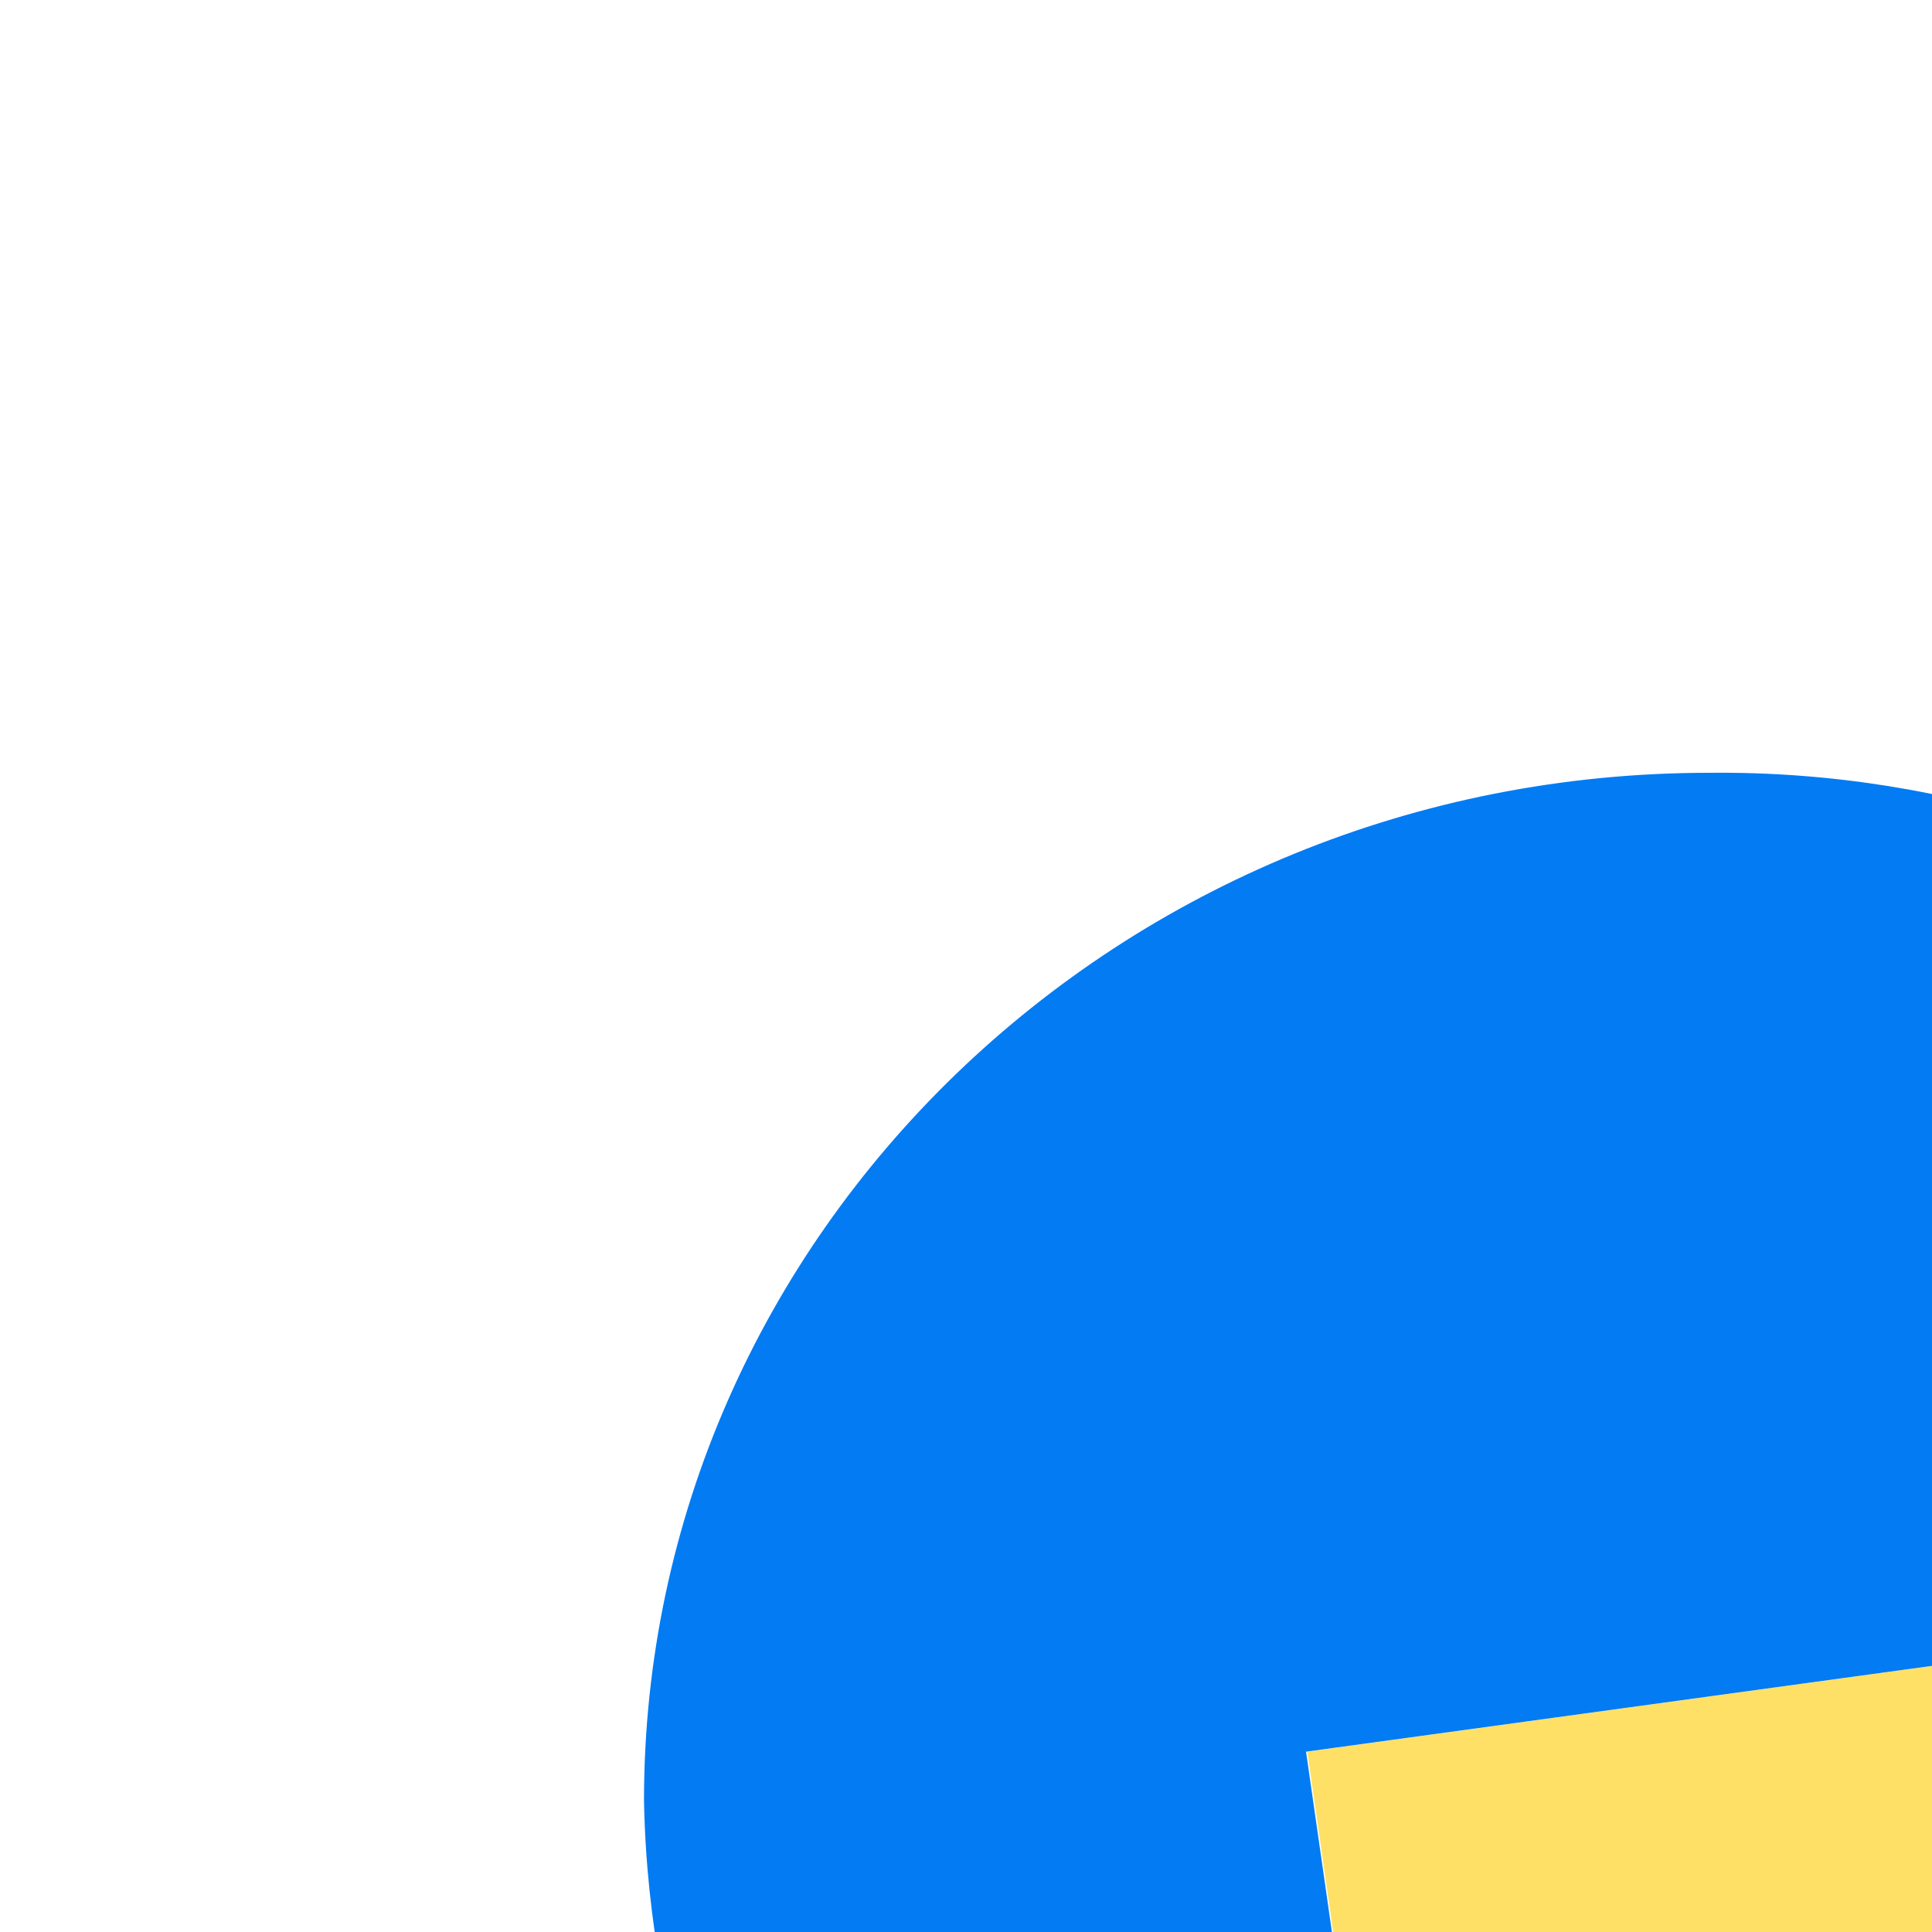
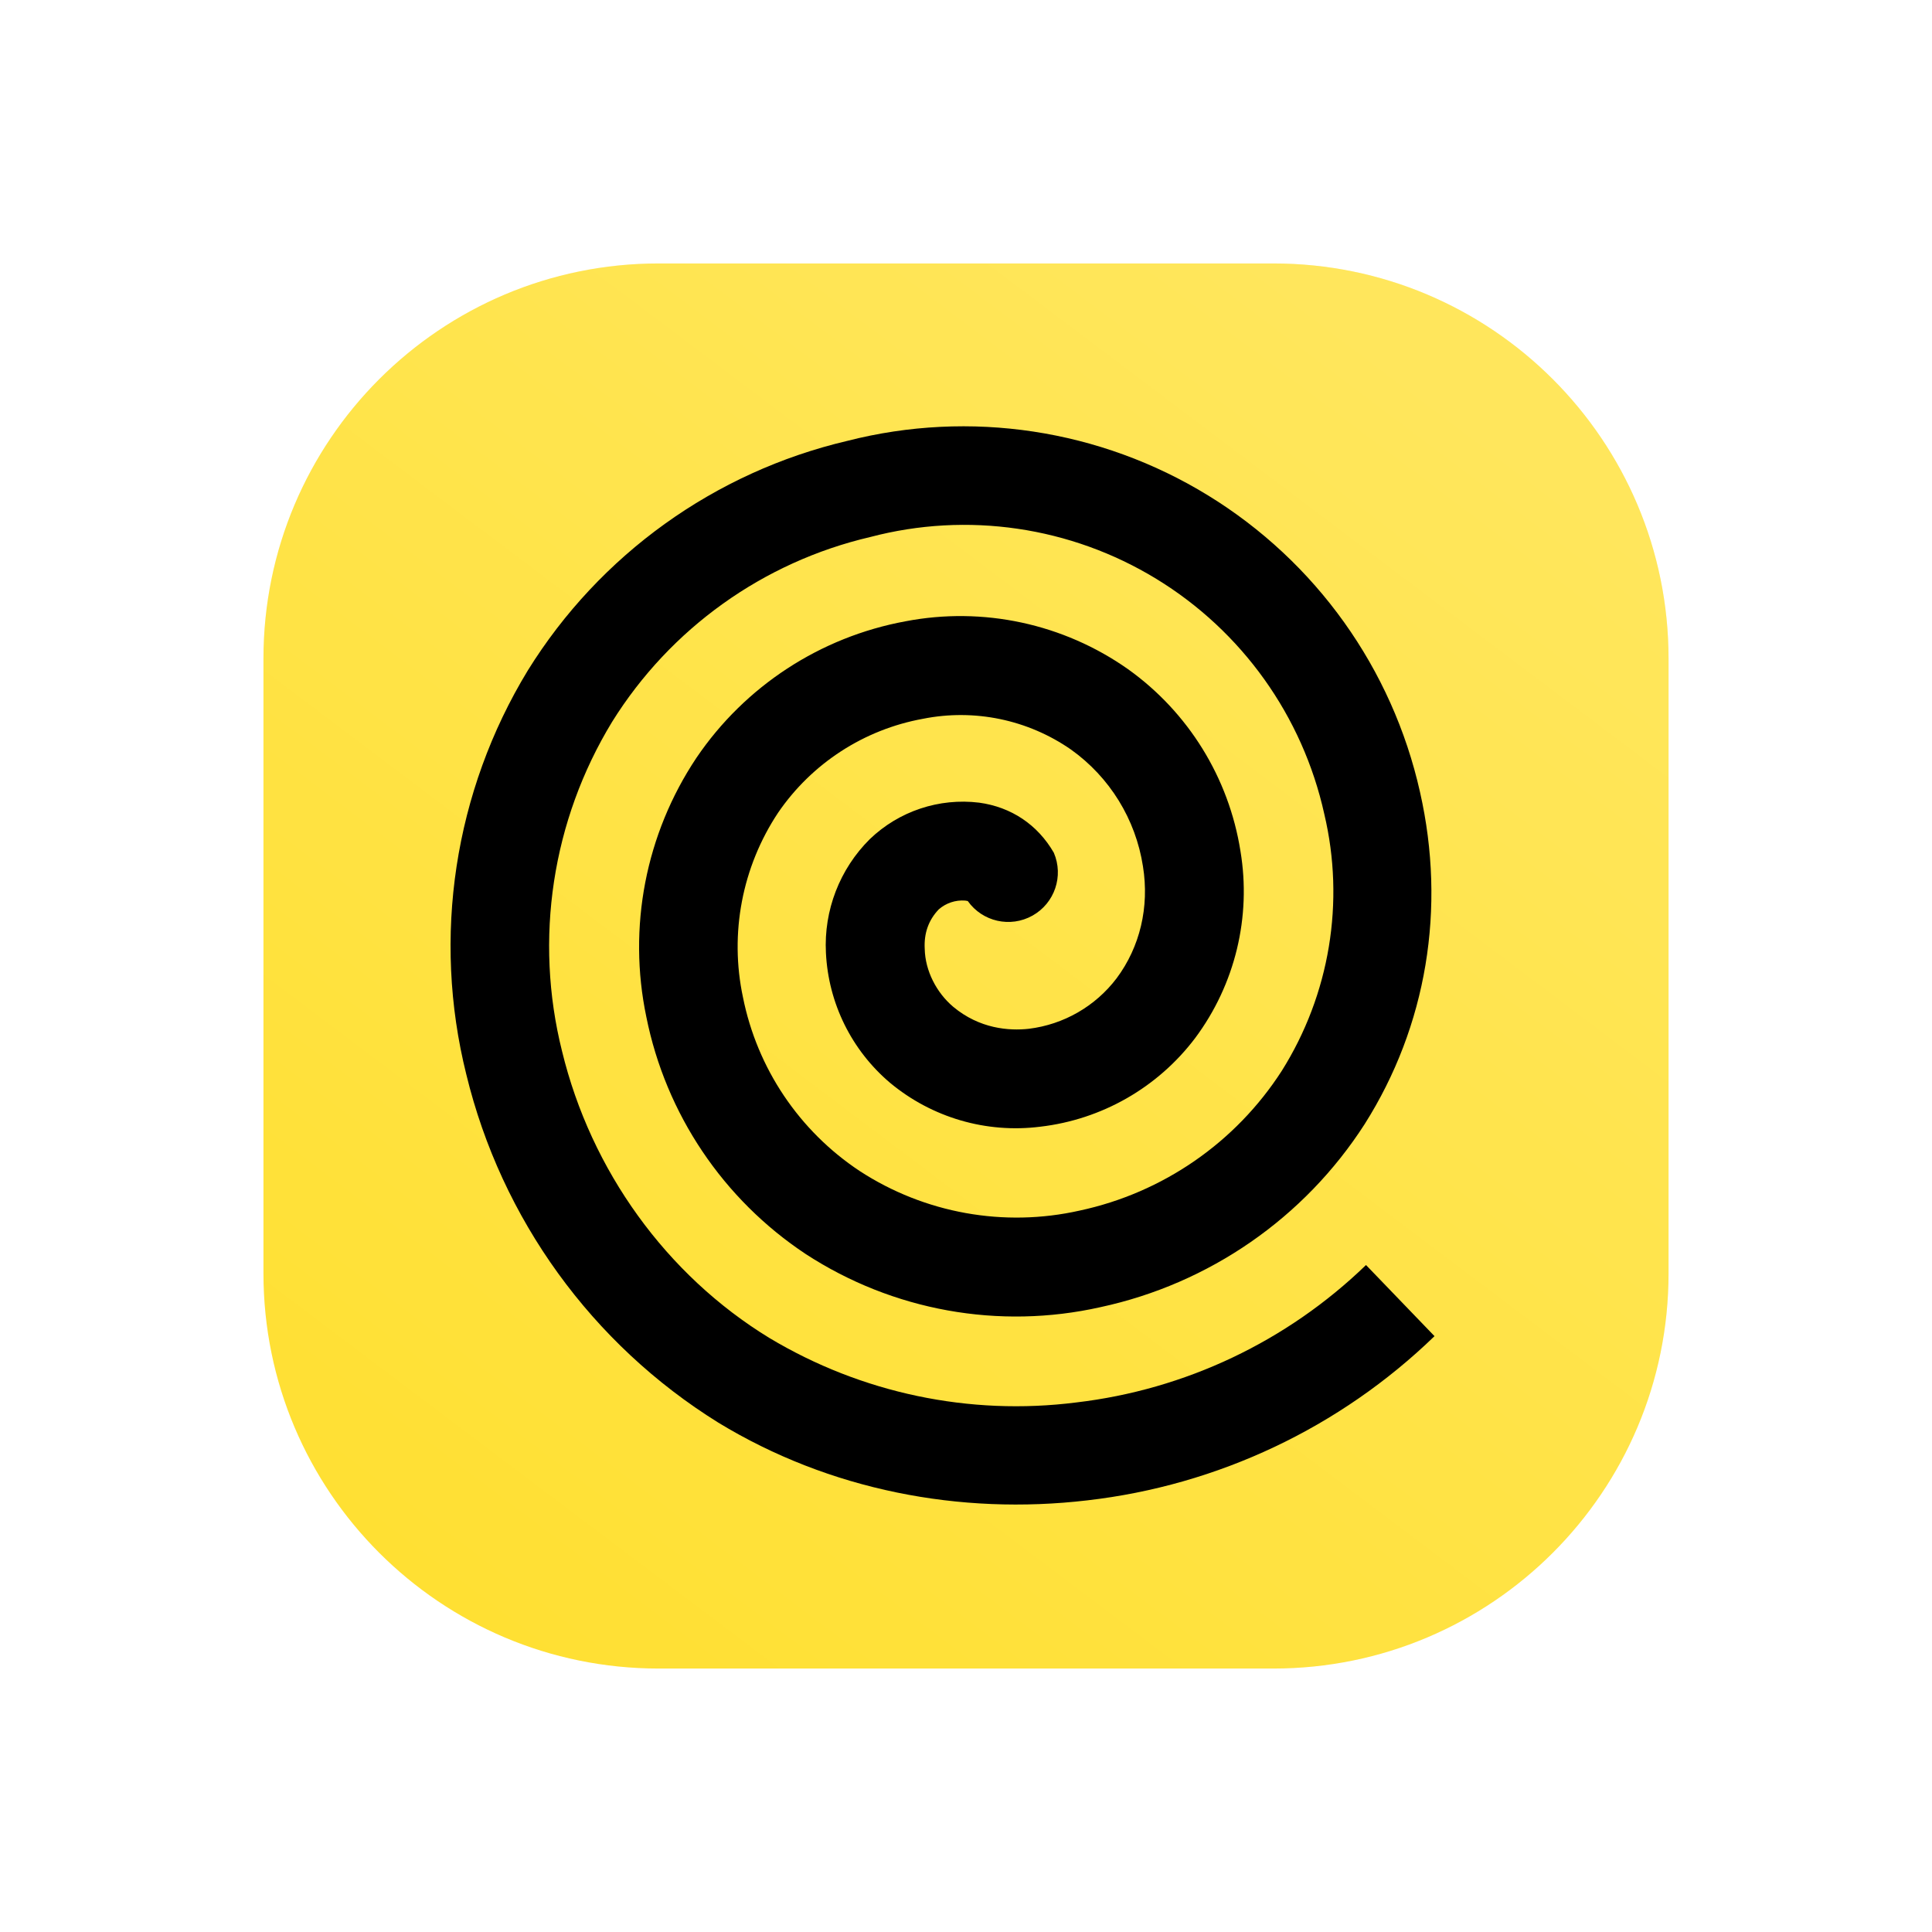
- <svg xmlns="http://www.w3.org/2000/svg" width="15px" height="15px" fill="none">
-   <path fill-rule="evenodd" clip-rule="evenodd" d="M21.79 12l8.53-1.17 1.56 10.87c-.67.18-1.38.27-2.11.27a8.11 8.11 0 0 1-8.24-7.99c0-.68.1-1.34.26-1.98z" fill="#FFE066" />
-   <path fill-rule="evenodd" clip-rule="evenodd" d="M29.77 21.97A8.11 8.11 0 0 0 38 13.98 8.11 8.11 0 0 0 29.77 6a8.2 8.2 0 0 0-7.98 6l8.53-1.17 1.56 10.87c-.67.18-1.38.27-2.11.27z" fill="#027BF3" />
-   <path fill-rule="evenodd" clip-rule="evenodd" d="M13.27 21.97a8.13 8.13 0 0 0 8.26-7.99c0-.66-.08-1.3-.24-1.91L10.15 13.6l1.17 8.15a8.9 8.9 0 0 0 1.95.22z" fill="#FFE066" />
-   <path fill-rule="evenodd" clip-rule="evenodd" d="M21.3 12.07L10.14 13.6l1.17 8.15A8.13 8.13 0 0 1 5 13.98C5 9.58 8.7 6 13.27 6a8.22 8.22 0 0 1 8.02 6.07z" fill="#027BF3" />
-   <path fill-rule="evenodd" clip-rule="evenodd" d="M21.31 31.83l-8.37 1.15-1.56-10.8c.6-.14 1.24-.21 1.89-.21a8.14 8.14 0 0 1 8.26 8.01 7.8 7.8 0 0 1-.22 1.85z" fill="#FFE066" />
-   <path fill-rule="evenodd" clip-rule="evenodd" d="M12.94 32.98l8.37-1.15A8.22 8.22 0 0 1 13.27 38 8.14 8.14 0 0 1 5 29.98c0-3.8 2.73-6.98 6.38-7.8l1.56 10.8z" fill="#027BF3" />
-   <path fill-rule="evenodd" clip-rule="evenodd" d="M31.96 22.26l1.15 7.95-11.37 1.56a7.84 7.84 0 0 1-.2-1.79 8.13 8.13 0 0 1 8.23-8.01c.76 0 1.5.1 2.2.29z" fill="#FFE066" />
-   <path fill-rule="evenodd" clip-rule="evenodd" d="M31.96 22.26l1.15 7.95-11.37 1.56A8.13 8.13 0 0 0 29.77 38 8.13 8.13 0 0 0 38 29.98a8.05 8.05 0 0 0-6.04-7.72z" fill="#027BF3" />
+ <svg xmlns="http://www.w3.org/2000/svg" width="44" height="44" fill="none">
+   <rect x="6" y="6" width="32" height="32" rx="9" fill="#FFE033" />
+   <rect x="6" y="6" width="32" height="32" rx="9" fill="url(#paint0_linear)" fill-opacity=".2" />
+   <path fill-rule="evenodd" clip-rule="evenodd" d="M24.76 34.17c-2.9.34-5.87-.23-8.4-1.77a12.93 12.93 0 0 1-5.74-7.93 12.08 12.08 0 0 1 1.4-9.2 11.72 11.72 0 0 1 7.28-5.23 10.66 10.66 0 0 1 13.04 8c.6 2.65.15 5.33-1.26 7.56a9.54 9.54 0 0 1-6.02 4.17 8.77 8.77 0 0 1-6.71-1.21 8.48 8.48 0 0 1-3.63-5.4 7.76 7.76 0 0 1 1.14-5.9 7.36 7.36 0 0 1 4.76-3.11 6.63 6.63 0 0 1 5.07 1.09 6.3 6.3 0 0 1 2.56 4.14 5.59 5.59 0 0 1-1.03 4.26 5.17 5.17 0 0 1-3.53 2.02 4.47 4.47 0 0 1-3.42-1 4.14 4.14 0 0 1-1.46-2.96 3.4 3.4 0 0 1 1-2.59 3.06 3.06 0 0 1 2.49-.83c.73.1 1.33.5 1.7 1.14a1.13 1.13 0 0 1-1.96 1.1l-.06-.01a.82.82 0 0 0-.6.2c-.23.24-.34.54-.32.9.01.5.27 1 .65 1.32.6.5 1.27.55 1.72.5a2.96 2.96 0 0 0 2-1.15c.53-.71.75-1.62.6-2.55a4.02 4.02 0 0 0-1.64-2.66 4.4 4.4 0 0 0-3.37-.7 5.1 5.1 0 0 0-3.3 2.14 5.52 5.52 0 0 0-.8 4.2 6.21 6.21 0 0 0 2.66 3.96 6.55 6.55 0 0 0 5.01.9 7.29 7.29 0 0 0 4.6-3.18 7.67 7.67 0 0 0 .97-5.85 8.4 8.4 0 0 0-10.34-6.31 9.46 9.46 0 0 0-5.88 4.21 9.83 9.83 0 0 0-1.14 7.5c.66 2.72 2.38 5.1 4.72 6.53a10.92 10.92 0 0 0 6.99 1.47 11.4 11.4 0 0 0 6.6-3.13l1.56 1.62a13.6 13.6 0 0 1-7.91 3.74z" fill="#000" />
+   <defs>
+     <linearGradient id="paint0_linear" x1="33.68" y1="9.69" x2="12.42" y2="37.87" gradientUnits="userSpaceOnUse">
+       <stop stop-color="#fff" />
+       <stop offset="1" stop-color="#fff" stop-opacity="0" />
+     </linearGradient>
+   </defs>
</svg>
